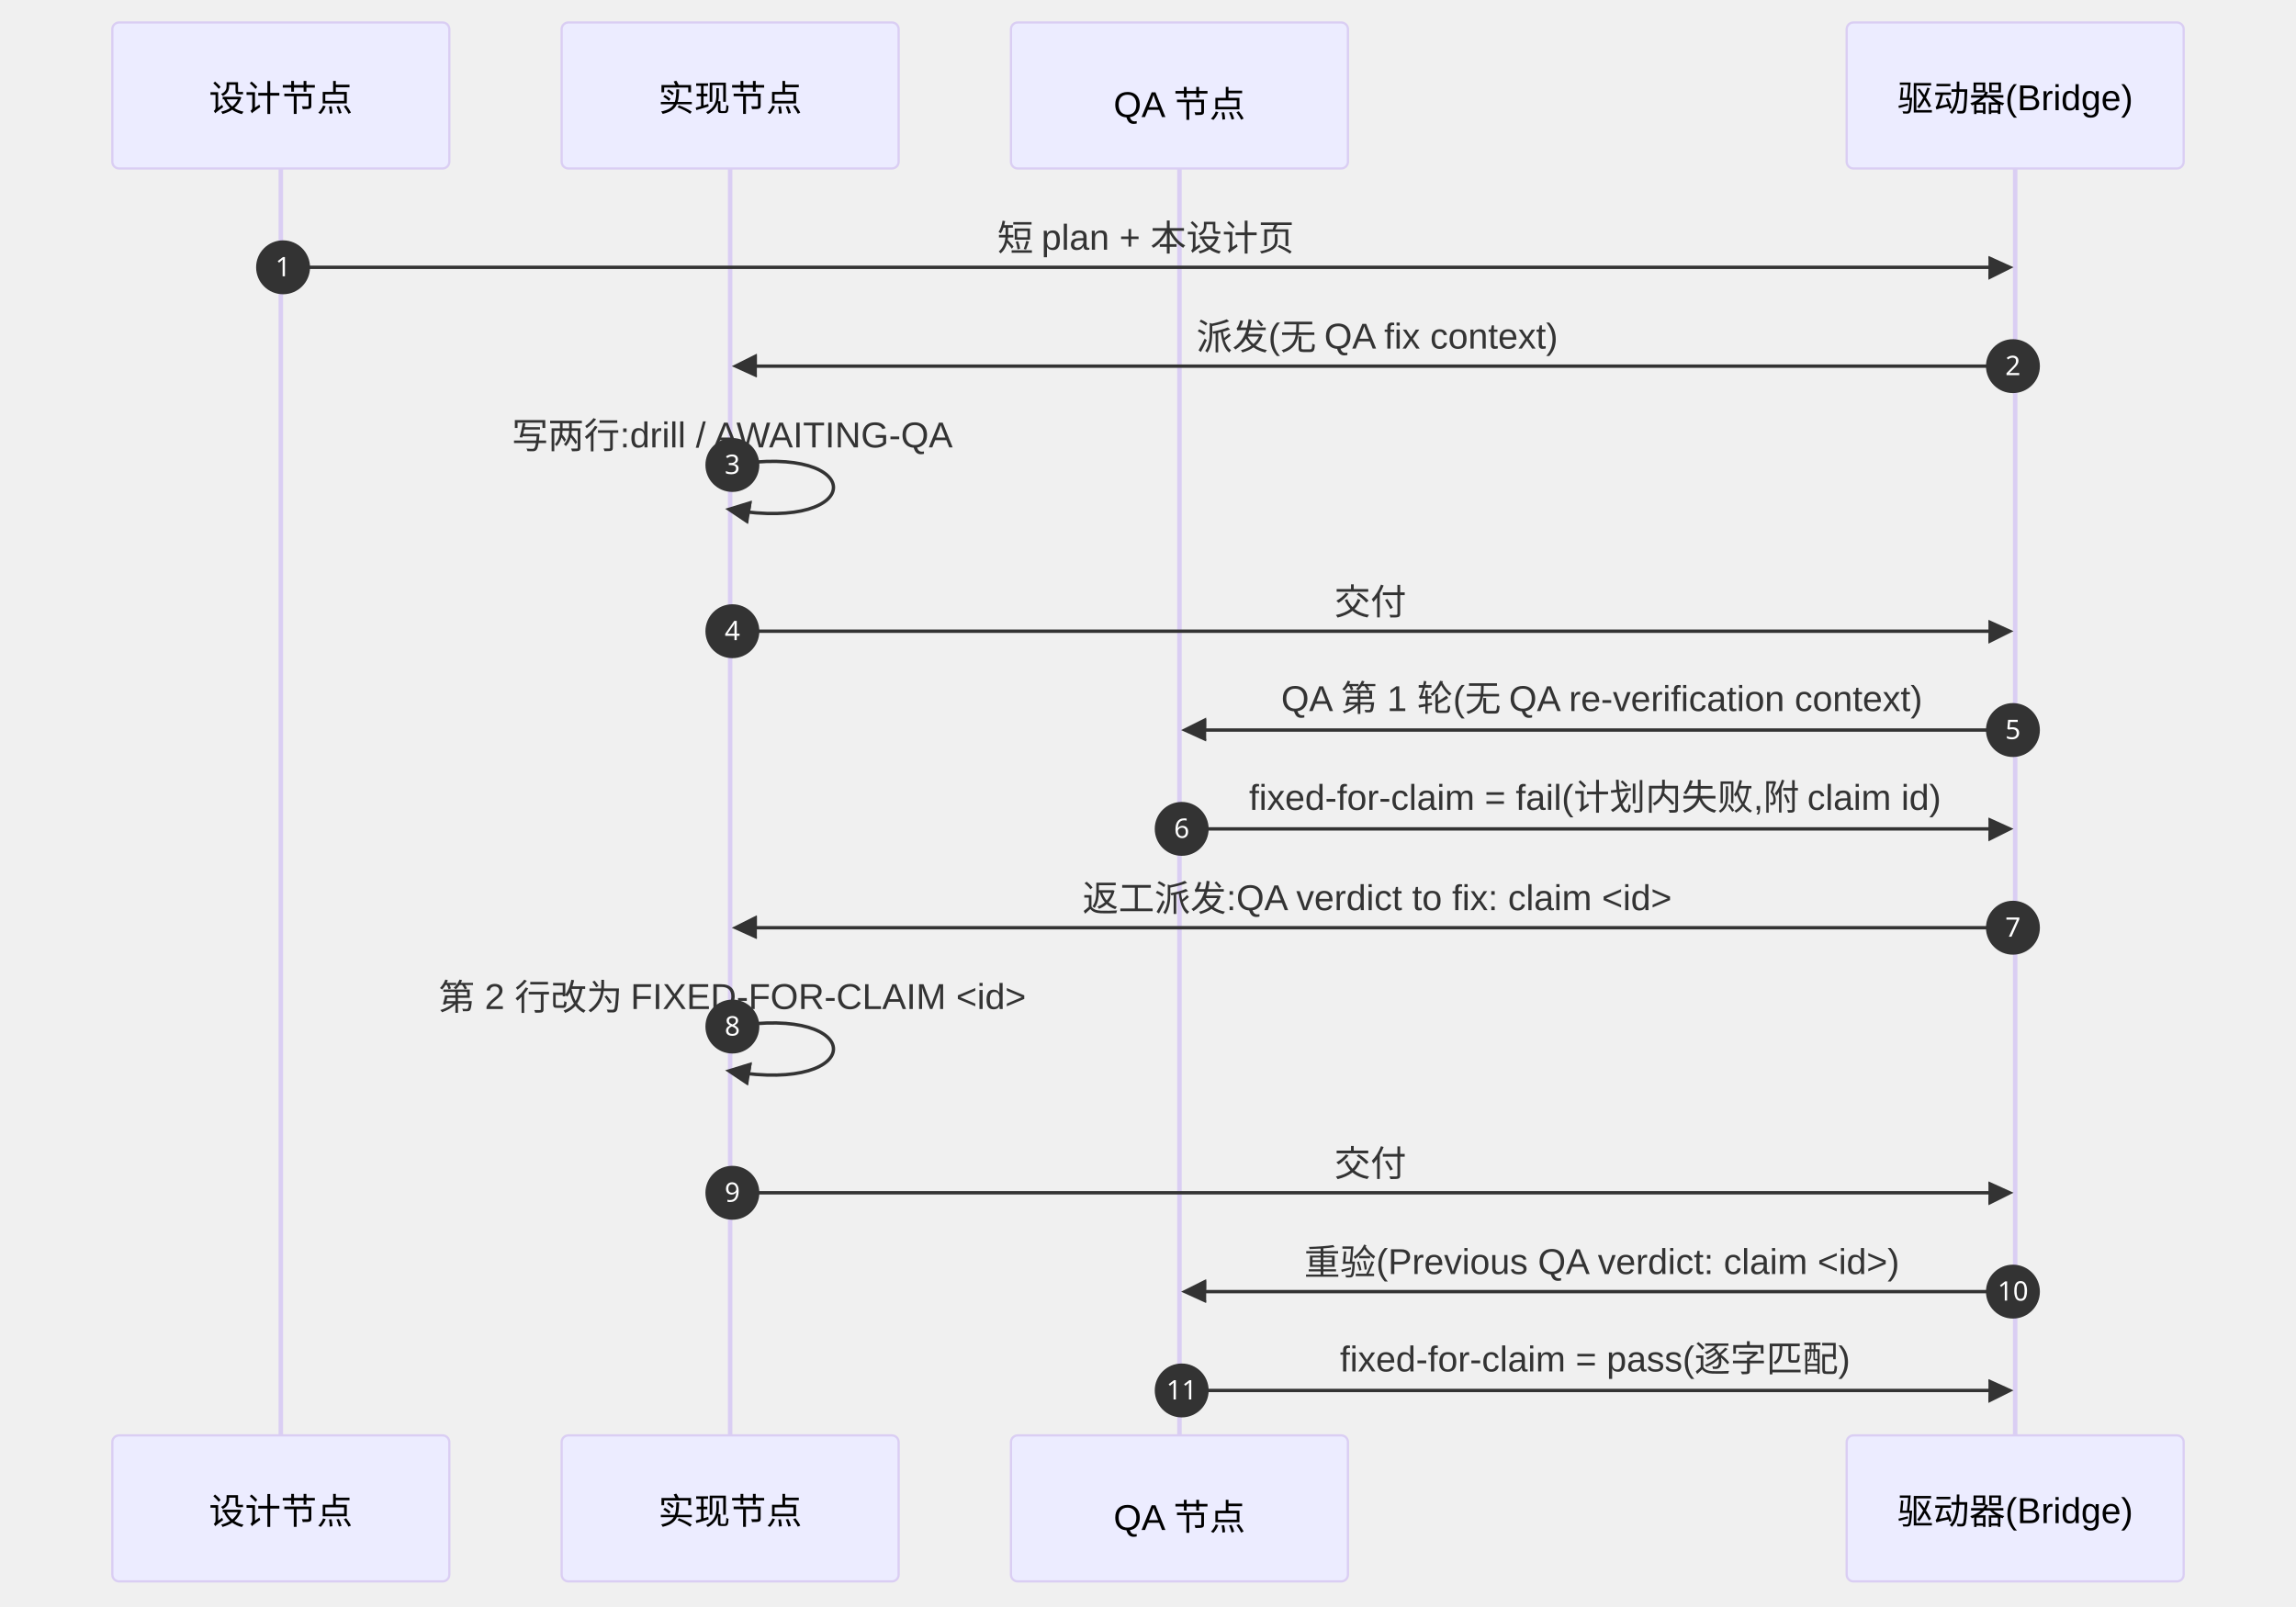
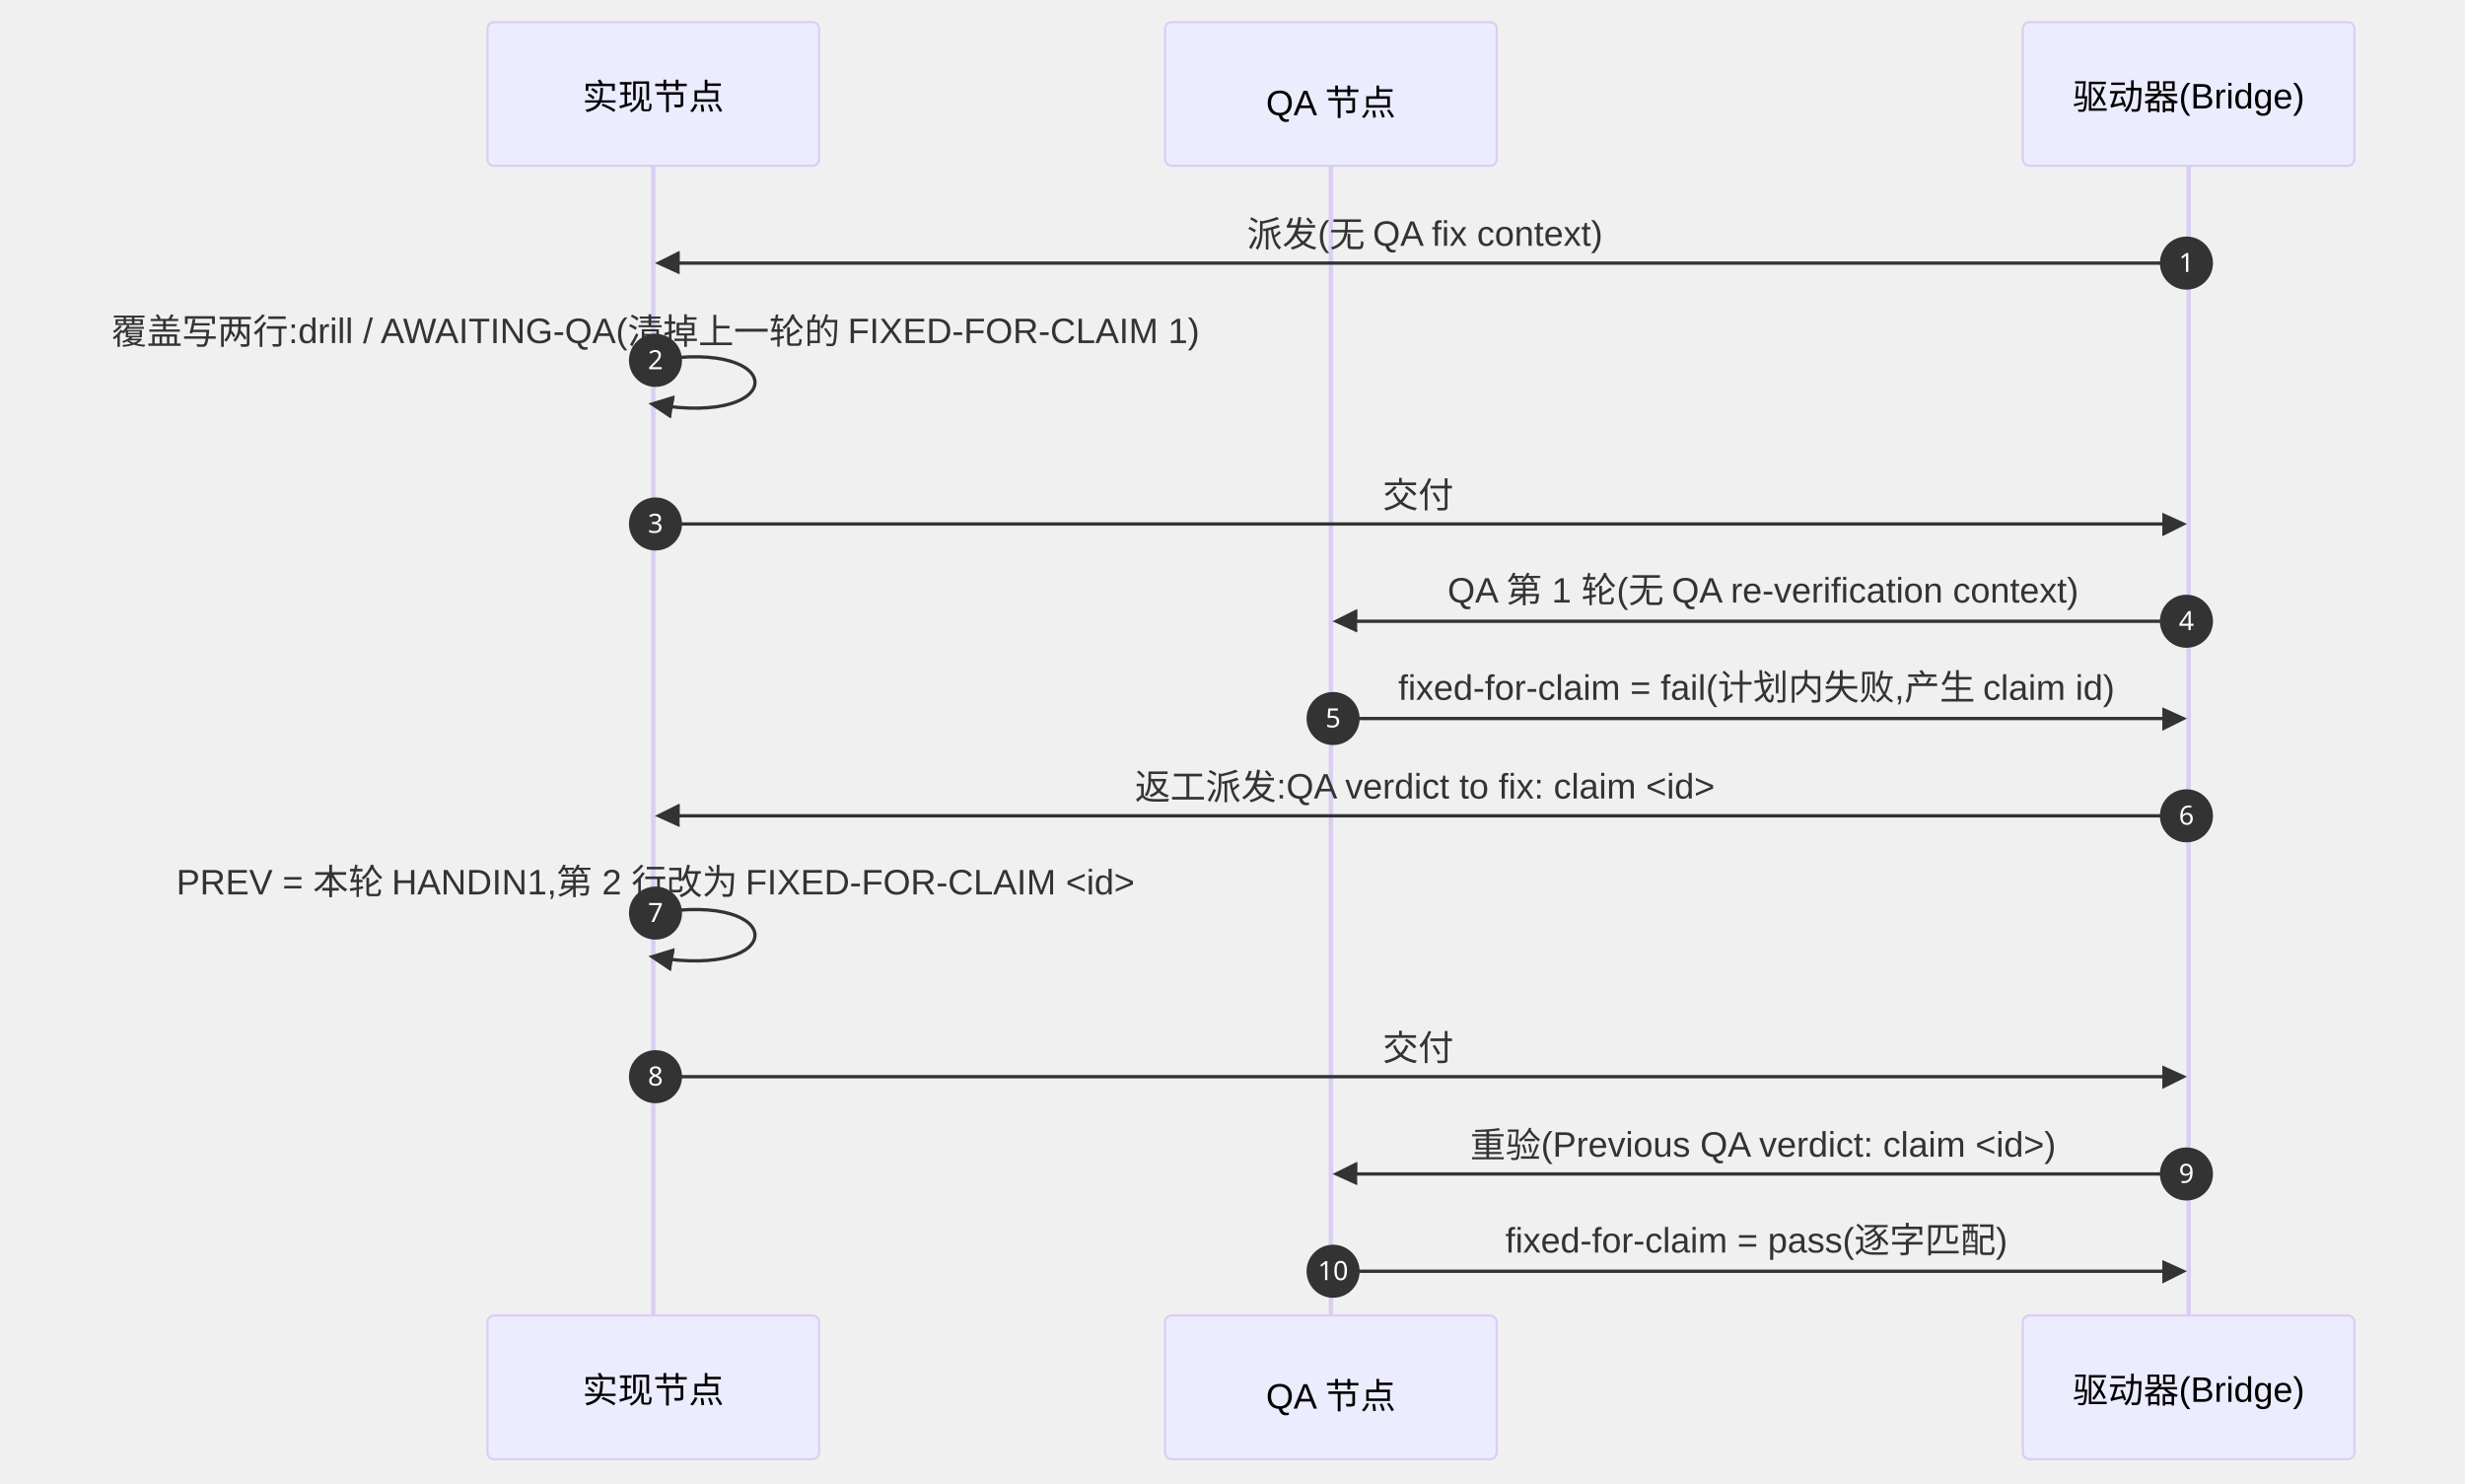
- <svg xmlns="http://www.w3.org/2000/svg" id="FLY-3150-d1" width="100%" style="max-width: 1022px; background-color: white;" viewBox="-50 -10 1022 715" role="graphics-document document" aria-roledescription="sequence">
+ <svg xmlns="http://www.w3.org/2000/svg" id="FLY-3150-d1" width="100%" style="max-width: 1115px; background-color: white;" viewBox="-220.5 -10 1115 671" role="graphics-document document" aria-roledescription="sequence">
  <g>
-     <rect x="772" y="629" fill="#eaeaea" stroke="#666" width="150" height="65" name="B" rx="3" ry="3" class="actor actor-bottom" />
-     <text x="847" y="661.5" dominant-baseline="central" alignment-baseline="central" class="actor actor-box" style="text-anchor: middle; font-size: 16px; font-weight: 400;">
-       <tspan x="847" dy="0">驱动器(Bridge)</tspan>
+     <rect x="694.5" y="585" fill="#eaeaea" stroke="#666" width="150" height="65" name="B" rx="3" ry="3" class="actor actor-bottom" />
+     <text x="769.5" y="617.5" dominant-baseline="central" alignment-baseline="central" class="actor actor-box" style="text-anchor: middle; font-size: 16px; font-weight: 400;">
+       <tspan x="769.5" dy="0">驱动器(Bridge)</tspan>
    </text>
  </g>
  <g>
-     <rect x="400" y="629" fill="#eaeaea" stroke="#666" width="150" height="65" name="Q" rx="3" ry="3" class="actor actor-bottom" />
-     <text x="475" y="661.5" dominant-baseline="central" alignment-baseline="central" class="actor actor-box" style="text-anchor: middle; font-size: 16px; font-weight: 400;">
-       <tspan x="475" dy="0">QA 节点</tspan>
+     <rect x="306.5" y="585" fill="#eaeaea" stroke="#666" width="150" height="65" name="Q" rx="3" ry="3" class="actor actor-bottom" />
+     <text x="381.5" y="617.5" dominant-baseline="central" alignment-baseline="central" class="actor actor-box" style="text-anchor: middle; font-size: 16px; font-weight: 400;">
+       <tspan x="381.5" dy="0">QA 节点</tspan>
    </text>
  </g>
  <g>
-     <rect x="200" y="629" fill="#eaeaea" stroke="#666" width="150" height="65" name="I" rx="3" ry="3" class="actor actor-bottom" />
-     <text x="275" y="661.5" dominant-baseline="central" alignment-baseline="central" class="actor actor-box" style="text-anchor: middle; font-size: 16px; font-weight: 400;">
-       <tspan x="275" dy="0">实现节点</tspan>
+     <rect x="0" y="585" fill="#eaeaea" stroke="#666" width="150" height="65" name="I" rx="3" ry="3" class="actor actor-bottom" />
+     <text x="75" y="617.5" dominant-baseline="central" alignment-baseline="central" class="actor actor-box" style="text-anchor: middle; font-size: 16px; font-weight: 400;">
+       <tspan x="75" dy="0">实现节点</tspan>
    </text>
  </g>
  <g>
-     <rect x="0" y="629" fill="#eaeaea" stroke="#666" width="150" height="65" name="D" rx="3" ry="3" class="actor actor-bottom" />
-     <text x="75" y="661.5" dominant-baseline="central" alignment-baseline="central" class="actor actor-box" style="text-anchor: middle; font-size: 16px; font-weight: 400;">
-       <tspan x="75" dy="0">设计节点</tspan>
-     </text>
-   </g>
-   <g>
-     <line id="actor3" x1="847" y1="65" x2="847" y2="629" class="actor-line 200" stroke-width="0.5px" stroke="#999" name="B" />
-     <g id="root-3">
-       <rect x="772" y="0" fill="#eaeaea" stroke="#666" width="150" height="65" name="B" rx="3" ry="3" class="actor actor-top" />
-       <text x="847" y="32.5" dominant-baseline="central" alignment-baseline="central" class="actor actor-box" style="text-anchor: middle; font-size: 16px; font-weight: 400;">
-         <tspan x="847" dy="0">驱动器(Bridge)</tspan>
+     <line id="actor2" x1="769.5" y1="65" x2="769.5" y2="585" class="actor-line 200" stroke-width="0.5px" stroke="#999" name="B" />
+     <g id="root-2">
+       <rect x="694.5" y="0" fill="#eaeaea" stroke="#666" width="150" height="65" name="B" rx="3" ry="3" class="actor actor-top" />
+       <text x="769.5" y="32.5" dominant-baseline="central" alignment-baseline="central" class="actor actor-box" style="text-anchor: middle; font-size: 16px; font-weight: 400;">
+         <tspan x="769.5" dy="0">驱动器(Bridge)</tspan>
      </text>
    </g>
  </g>
  <g>
-     <line id="actor2" x1="475" y1="65" x2="475" y2="629" class="actor-line 200" stroke-width="0.5px" stroke="#999" name="Q" />
-     <g id="root-2">
-       <rect x="400" y="0" fill="#eaeaea" stroke="#666" width="150" height="65" name="Q" rx="3" ry="3" class="actor actor-top" />
-       <text x="475" y="32.5" dominant-baseline="central" alignment-baseline="central" class="actor actor-box" style="text-anchor: middle; font-size: 16px; font-weight: 400;">
-         <tspan x="475" dy="0">QA 节点</tspan>
+     <line id="actor1" x1="381.5" y1="65" x2="381.5" y2="585" class="actor-line 200" stroke-width="0.5px" stroke="#999" name="Q" />
+     <g id="root-1">
+       <rect x="306.5" y="0" fill="#eaeaea" stroke="#666" width="150" height="65" name="Q" rx="3" ry="3" class="actor actor-top" />
+       <text x="381.5" y="32.5" dominant-baseline="central" alignment-baseline="central" class="actor actor-box" style="text-anchor: middle; font-size: 16px; font-weight: 400;">
+         <tspan x="381.5" dy="0">QA 节点</tspan>
      </text>
    </g>
  </g>
  <g>
-     <line id="actor1" x1="275" y1="65" x2="275" y2="629" class="actor-line 200" stroke-width="0.5px" stroke="#999" name="I" />
-     <g id="root-1">
-       <rect x="200" y="0" fill="#eaeaea" stroke="#666" width="150" height="65" name="I" rx="3" ry="3" class="actor actor-top" />
-       <text x="275" y="32.5" dominant-baseline="central" alignment-baseline="central" class="actor actor-box" style="text-anchor: middle; font-size: 16px; font-weight: 400;">
-         <tspan x="275" dy="0">实现节点</tspan>
-       </text>
-     </g>
-   </g>
-   <g>
-     <line id="actor0" x1="75" y1="65" x2="75" y2="629" class="actor-line 200" stroke-width="0.5px" stroke="#999" name="D" />
+     <line id="actor0" x1="75" y1="65" x2="75" y2="585" class="actor-line 200" stroke-width="0.5px" stroke="#999" name="I" />
    <g id="root-0">
-       <rect x="0" y="0" fill="#eaeaea" stroke="#666" width="150" height="65" name="D" rx="3" ry="3" class="actor actor-top" />
+       <rect x="0" y="0" fill="#eaeaea" stroke="#666" width="150" height="65" name="I" rx="3" ry="3" class="actor actor-top" />
      <text x="75" y="32.5" dominant-baseline="central" alignment-baseline="central" class="actor actor-box" style="text-anchor: middle; font-size: 16px; font-weight: 400;">
-         <tspan x="75" dy="0">设计节点</tspan>
+         <tspan x="75" dy="0">实现节点</tspan>
      </text>
    </g>
  </g>
  <style>#FLY-3150-d1{font-family:"trebuchet ms",verdana,arial,sans-serif;font-size:16px;fill:#333;}@keyframes edge-animation-frame{from{stroke-dashoffset:0;}}@keyframes dash{to{stroke-dashoffset:0;}}#FLY-3150-d1 .edge-animation-slow{stroke-dasharray:9,5!important;stroke-dashoffset:900;animation:dash 50s linear infinite;stroke-linecap:round;}#FLY-3150-d1 .edge-animation-fast{stroke-dasharray:9,5!important;stroke-dashoffset:900;animation:dash 20s linear infinite;stroke-linecap:round;}#FLY-3150-d1 .error-icon{fill:#552222;}#FLY-3150-d1 .error-text{fill:#552222;stroke:#552222;}#FLY-3150-d1 .edge-thickness-normal{stroke-width:1px;}#FLY-3150-d1 .edge-thickness-thick{stroke-width:3.5px;}#FLY-3150-d1 .edge-pattern-solid{stroke-dasharray:0;}#FLY-3150-d1 .edge-thickness-invisible{stroke-width:0;fill:none;}#FLY-3150-d1 .edge-pattern-dashed{stroke-dasharray:3;}#FLY-3150-d1 .edge-pattern-dotted{stroke-dasharray:2;}#FLY-3150-d1 .marker{fill:#333333;stroke:#333333;}#FLY-3150-d1 .marker.cross{stroke:#333333;}#FLY-3150-d1 svg{font-family:"trebuchet ms",verdana,arial,sans-serif;font-size:16px;}#FLY-3150-d1 p{margin:0;}#FLY-3150-d1 .actor{stroke:hsl(259.626, 59.777%, 87.902%);fill:#ECECFF;}#FLY-3150-d1 text.actor&gt;tspan{fill:black;stroke:none;}#FLY-3150-d1 .actor-line{stroke:hsl(259.626, 59.777%, 87.902%);}#FLY-3150-d1 .innerArc{stroke-width:1.5;stroke-dasharray:none;}#FLY-3150-d1 .messageLine0{stroke-width:1.5;stroke-dasharray:none;stroke:#333;}#FLY-3150-d1 .messageLine1{stroke-width:1.5;stroke-dasharray:2,2;stroke:#333;}#FLY-3150-d1 #arrowhead path{fill:#333;stroke:#333;}#FLY-3150-d1 .sequenceNumber{fill:white;}#FLY-3150-d1 #sequencenumber{fill:#333;}#FLY-3150-d1 #crosshead path{fill:#333;stroke:#333;}#FLY-3150-d1 .messageText{fill:#333;stroke:none;}#FLY-3150-d1 .labelBox{stroke:hsl(259.626, 59.777%, 87.902%);fill:#ECECFF;}#FLY-3150-d1 .labelText,#FLY-3150-d1 .labelText&gt;tspan{fill:black;stroke:none;}#FLY-3150-d1 .loopText,#FLY-3150-d1 .loopText&gt;tspan{fill:black;stroke:none;}#FLY-3150-d1 .loopLine{stroke-width:2px;stroke-dasharray:2,2;stroke:hsl(259.626, 59.777%, 87.902%);fill:hsl(259.626, 59.777%, 87.902%);}#FLY-3150-d1 .note{stroke:#aaaa33;fill:#fff5ad;}#FLY-3150-d1 .noteText,#FLY-3150-d1 .noteText&gt;tspan{fill:black;stroke:none;}#FLY-3150-d1 .activation0{fill:#f4f4f4;stroke:#666;}#FLY-3150-d1 .activation1{fill:#f4f4f4;stroke:#666;}#FLY-3150-d1 .activation2{fill:#f4f4f4;stroke:#666;}#FLY-3150-d1 .actorPopupMenu{position:absolute;}#FLY-3150-d1 .actorPopupMenuPanel{position:absolute;fill:#ECECFF;box-shadow:0px 8px 16px 0px rgba(0,0,0,0.2);filter:drop-shadow(3px 5px 2px rgb(0 0 0 / 0.4));}#FLY-3150-d1 .actor-man line{stroke:hsl(259.626, 59.777%, 87.902%);fill:#ECECFF;}#FLY-3150-d1 .actor-man circle,#FLY-3150-d1 line{stroke:hsl(259.626, 59.777%, 87.902%);fill:#ECECFF;stroke-width:2px;}#FLY-3150-d1 :root{--mermaid-font-family:"trebuchet ms",verdana,arial,sans-serif;}</style>
  <g />
  <defs>
    <symbol id="computer" width="24" height="24">
      <path transform="scale(.5)" d="M2 2v13h20v-13h-20zm18 11h-16v-9h16v9zm-10.228 6l.466-1h3.524l.467 1h-4.457zm14.228 3h-24l2-6h2.104l-1.33 4h18.45l-1.297-4h2.073l2 6zm-5-10h-14v-7h14v7z" />
    </symbol>
  </defs>
  <defs>
    <symbol id="database" fill-rule="evenodd" clip-rule="evenodd">
      <path transform="scale(.5)" d="M12.258.001l.256.004.255.005.253.008.251.01.249.012.247.015.246.016.242.019.241.02.239.023.236.024.233.027.231.028.229.031.225.032.223.034.22.036.217.038.214.04.211.041.208.043.205.045.201.046.198.048.194.05.191.051.187.053.183.054.18.056.175.057.172.059.168.06.163.061.16.063.155.064.15.066.074.033.073.033.071.034.07.034.069.035.068.035.067.035.066.035.064.036.064.036.062.036.06.036.06.037.058.037.058.037.055.038.055.038.053.038.052.038.051.039.05.039.048.039.047.039.045.04.044.04.043.04.041.04.04.041.039.041.037.041.036.041.034.041.033.042.032.042.03.042.029.042.027.042.026.043.024.043.023.043.021.043.02.043.018.044.017.043.015.044.013.044.012.044.011.045.009.044.007.045.006.045.004.045.002.045.001.045v17l-.001.045-.002.045-.004.045-.006.045-.007.045-.009.044-.011.045-.012.044-.013.044-.015.044-.017.043-.018.044-.02.043-.021.043-.023.043-.024.043-.026.043-.027.042-.029.042-.03.042-.032.042-.033.042-.034.041-.036.041-.037.041-.039.041-.04.041-.041.04-.043.04-.044.04-.045.04-.047.039-.048.039-.05.039-.051.039-.052.038-.053.038-.055.038-.055.038-.058.037-.058.037-.06.037-.06.036-.062.036-.064.036-.064.036-.066.035-.067.035-.068.035-.069.035-.07.034-.071.034-.073.033-.074.033-.15.066-.155.064-.16.063-.163.061-.168.06-.172.059-.175.057-.18.056-.183.054-.187.053-.191.051-.194.05-.198.048-.201.046-.205.045-.208.043-.211.041-.214.04-.217.038-.22.036-.223.034-.225.032-.229.031-.231.028-.233.027-.236.024-.239.023-.241.02-.242.019-.246.016-.247.015-.249.012-.251.01-.253.008-.255.005-.256.004-.258.001-.258-.001-.256-.004-.255-.005-.253-.008-.251-.01-.249-.012-.247-.015-.245-.016-.243-.019-.241-.02-.238-.023-.236-.024-.234-.027-.231-.028-.228-.031-.226-.032-.223-.034-.22-.036-.217-.038-.214-.04-.211-.041-.208-.043-.204-.045-.201-.046-.198-.048-.195-.05-.19-.051-.187-.053-.184-.054-.179-.056-.176-.057-.172-.059-.167-.06-.164-.061-.159-.063-.155-.064-.151-.066-.074-.033-.072-.033-.072-.034-.07-.034-.069-.035-.068-.035-.067-.035-.066-.035-.064-.036-.063-.036-.062-.036-.061-.036-.06-.037-.058-.037-.057-.037-.056-.038-.055-.038-.053-.038-.052-.038-.051-.039-.049-.039-.049-.039-.046-.039-.046-.04-.044-.04-.043-.04-.041-.04-.04-.041-.039-.041-.037-.041-.036-.041-.034-.041-.033-.042-.032-.042-.03-.042-.029-.042-.027-.042-.026-.043-.024-.043-.023-.043-.021-.043-.02-.043-.018-.044-.017-.043-.015-.044-.013-.044-.012-.044-.011-.045-.009-.044-.007-.045-.006-.045-.004-.045-.002-.045-.001-.045v-17l.001-.045.002-.045.004-.045.006-.045.007-.045.009-.044.011-.045.012-.044.013-.044.015-.044.017-.043.018-.044.02-.043.021-.043.023-.043.024-.043.026-.043.027-.042.029-.042.03-.042.032-.042.033-.042.034-.041.036-.041.037-.041.039-.041.04-.041.041-.04.043-.04.044-.04.046-.04.046-.039.049-.039.049-.039.051-.039.052-.038.053-.038.055-.038.056-.038.057-.037.058-.037.06-.037.061-.036.062-.036.063-.036.064-.036.066-.035.067-.035.068-.035.069-.035.07-.034.072-.034.072-.033.074-.033.151-.066.155-.064.159-.063.164-.061.167-.06.172-.059.176-.057.179-.056.184-.054.187-.053.19-.051.195-.05.198-.048.201-.046.204-.045.208-.043.211-.041.214-.04.217-.038.22-.036.223-.034.226-.032.228-.031.231-.028.234-.027.236-.024.238-.023.241-.02.243-.019.245-.016.247-.015.249-.012.251-.01.253-.008.255-.005.256-.004.258-.001.258.001zm-9.258 20.499v.01l.001.021.003.021.004.022.005.021.006.022.007.022.009.023.01.022.011.023.012.023.013.023.015.023.016.024.017.023.018.024.019.024.021.024.022.025.023.024.024.025.052.049.056.05.061.051.066.051.07.051.075.051.079.052.084.052.088.052.092.052.097.052.102.051.105.052.11.052.114.051.119.051.123.051.127.05.131.05.135.05.139.048.144.049.147.047.152.047.155.047.16.045.163.045.167.043.171.043.176.041.178.041.183.039.187.039.19.037.194.035.197.035.202.033.204.031.209.03.212.029.216.027.219.025.222.024.226.021.23.02.233.018.236.016.24.015.243.012.246.01.249.008.253.005.256.004.259.001.26-.001.257-.004.254-.005.25-.008.247-.011.244-.012.241-.014.237-.016.233-.018.231-.021.226-.021.224-.024.22-.026.216-.027.212-.028.21-.031.205-.031.202-.034.198-.034.194-.036.191-.037.187-.039.183-.04.179-.04.175-.042.172-.043.168-.044.163-.045.16-.046.155-.046.152-.047.148-.048.143-.049.139-.049.136-.05.131-.05.126-.05.123-.051.118-.052.114-.051.11-.052.106-.052.101-.052.096-.052.092-.052.088-.053.083-.051.079-.052.074-.052.07-.051.065-.051.06-.051.056-.05.051-.05.023-.024.023-.025.021-.024.02-.024.019-.024.018-.024.017-.024.015-.023.014-.024.013-.023.012-.023.01-.023.01-.022.008-.022.006-.022.006-.022.004-.022.004-.021.001-.021.001-.021v-4.127l-.077.055-.08.053-.083.054-.085.053-.087.052-.09.052-.093.051-.095.05-.097.05-.1.049-.102.049-.105.048-.106.047-.109.047-.111.046-.114.045-.115.045-.118.044-.12.043-.122.042-.124.042-.126.041-.128.04-.13.04-.132.038-.134.038-.135.037-.138.037-.139.035-.142.035-.143.034-.144.033-.147.032-.148.031-.15.03-.151.03-.153.029-.154.027-.156.027-.158.026-.159.025-.161.024-.162.023-.163.022-.165.021-.166.02-.167.019-.169.018-.169.017-.171.016-.173.015-.173.014-.175.013-.175.012-.177.011-.178.01-.179.008-.179.008-.181.006-.182.005-.182.004-.184.003-.184.002h-.37l-.184-.002-.184-.003-.182-.004-.182-.005-.181-.006-.179-.008-.179-.008-.178-.01-.176-.011-.176-.012-.175-.013-.173-.014-.172-.015-.171-.016-.17-.017-.169-.018-.167-.019-.166-.02-.165-.021-.163-.022-.162-.023-.161-.024-.159-.025-.157-.026-.156-.027-.155-.027-.153-.029-.151-.03-.15-.03-.148-.031-.146-.032-.145-.033-.143-.034-.141-.035-.14-.035-.137-.037-.136-.037-.134-.038-.132-.038-.13-.04-.128-.04-.126-.041-.124-.042-.122-.042-.12-.044-.117-.043-.116-.045-.113-.045-.112-.046-.109-.047-.106-.047-.105-.048-.102-.049-.1-.049-.097-.05-.095-.05-.093-.052-.09-.051-.087-.052-.085-.053-.083-.054-.08-.054-.077-.054v4.127zm0-5.654v.011l.001.021.003.021.004.021.005.022.006.022.007.022.009.022.01.022.011.023.012.023.013.023.015.024.016.023.017.024.018.024.019.024.021.024.022.024.023.025.024.024.052.05.056.05.061.05.066.051.07.051.075.052.079.051.084.052.088.052.092.052.097.052.102.052.105.052.11.051.114.051.119.052.123.05.127.051.131.05.135.049.139.049.144.048.147.048.152.047.155.046.16.045.163.045.167.044.171.042.176.042.178.04.183.04.187.038.19.037.194.036.197.034.202.033.204.032.209.03.212.028.216.027.219.025.222.024.226.022.23.02.233.018.236.016.24.014.243.012.246.01.249.008.253.006.256.003.259.001.26-.001.257-.003.254-.006.25-.008.247-.01.244-.012.241-.015.237-.016.233-.018.231-.02.226-.022.224-.024.22-.025.216-.027.212-.029.21-.03.205-.032.202-.033.198-.035.194-.036.191-.037.187-.039.183-.039.179-.041.175-.042.172-.043.168-.044.163-.045.16-.045.155-.047.152-.047.148-.048.143-.048.139-.05.136-.049.131-.05.126-.051.123-.051.118-.051.114-.052.11-.052.106-.052.101-.052.096-.052.092-.052.088-.052.083-.052.079-.052.074-.051.07-.052.065-.051.06-.05.056-.051.051-.049.023-.025.023-.024.021-.025.02-.024.019-.024.018-.024.017-.024.015-.023.014-.023.013-.024.012-.022.01-.023.01-.023.008-.022.006-.022.006-.022.004-.021.004-.022.001-.021.001-.021v-4.139l-.077.054-.08.054-.083.054-.085.052-.087.053-.09.051-.093.051-.095.051-.097.05-.1.049-.102.049-.105.048-.106.047-.109.047-.111.046-.114.045-.115.044-.118.044-.12.044-.122.042-.124.042-.126.041-.128.04-.13.039-.132.039-.134.038-.135.037-.138.036-.139.036-.142.035-.143.033-.144.033-.147.033-.148.031-.15.03-.151.03-.153.028-.154.028-.156.027-.158.026-.159.025-.161.024-.162.023-.163.022-.165.021-.166.02-.167.019-.169.018-.169.017-.171.016-.173.015-.173.014-.175.013-.175.012-.177.011-.178.009-.179.009-.179.007-.181.007-.182.005-.182.004-.184.003-.184.002h-.37l-.184-.002-.184-.003-.182-.004-.182-.005-.181-.007-.179-.007-.179-.009-.178-.009-.176-.011-.176-.012-.175-.013-.173-.014-.172-.015-.171-.016-.17-.017-.169-.018-.167-.019-.166-.02-.165-.021-.163-.022-.162-.023-.161-.024-.159-.025-.157-.026-.156-.027-.155-.028-.153-.028-.151-.03-.15-.03-.148-.031-.146-.033-.145-.033-.143-.033-.141-.035-.14-.036-.137-.036-.136-.037-.134-.038-.132-.039-.13-.039-.128-.04-.126-.041-.124-.042-.122-.043-.12-.043-.117-.044-.116-.044-.113-.046-.112-.046-.109-.046-.106-.047-.105-.048-.102-.049-.1-.049-.097-.05-.095-.051-.093-.051-.09-.051-.087-.053-.085-.052-.083-.054-.08-.054-.077-.054v4.139zm0-5.666v.011l.001.02.003.022.004.021.005.022.006.021.007.022.009.023.01.022.011.023.012.023.013.023.015.023.016.024.017.024.018.023.019.024.021.025.022.024.023.024.024.025.052.05.056.05.061.05.066.051.07.051.075.052.079.051.084.052.088.052.092.052.097.052.102.052.105.051.11.052.114.051.119.051.123.051.127.05.131.05.135.05.139.049.144.048.147.048.152.047.155.046.16.045.163.045.167.043.171.043.176.042.178.04.183.04.187.038.19.037.194.036.197.034.202.033.204.032.209.03.212.028.216.027.219.025.222.024.226.021.23.02.233.018.236.017.24.014.243.012.246.01.249.008.253.006.256.003.259.001.26-.001.257-.003.254-.006.25-.008.247-.01.244-.013.241-.014.237-.016.233-.018.231-.02.226-.022.224-.024.22-.025.216-.027.212-.029.21-.03.205-.032.202-.033.198-.035.194-.036.191-.037.187-.039.183-.039.179-.041.175-.042.172-.043.168-.044.163-.045.16-.045.155-.047.152-.047.148-.048.143-.049.139-.049.136-.049.131-.051.126-.05.123-.051.118-.052.114-.051.11-.052.106-.052.101-.052.096-.052.092-.052.088-.052.083-.052.079-.052.074-.052.07-.051.065-.051.06-.051.056-.05.051-.049.023-.025.023-.025.021-.024.02-.024.019-.024.018-.024.017-.024.015-.023.014-.024.013-.023.012-.023.01-.022.01-.023.008-.022.006-.022.006-.022.004-.022.004-.021.001-.021.001-.021v-4.153l-.077.054-.08.054-.083.053-.085.053-.087.053-.09.051-.093.051-.095.051-.097.05-.1.049-.102.048-.105.048-.106.048-.109.046-.111.046-.114.046-.115.044-.118.044-.12.043-.122.043-.124.042-.126.041-.128.04-.13.039-.132.039-.134.038-.135.037-.138.036-.139.036-.142.034-.143.034-.144.033-.147.032-.148.032-.15.03-.151.03-.153.028-.154.028-.156.027-.158.026-.159.024-.161.024-.162.023-.163.023-.165.021-.166.02-.167.019-.169.018-.169.017-.171.016-.173.015-.173.014-.175.013-.175.012-.177.01-.178.01-.179.009-.179.007-.181.006-.182.006-.182.004-.184.003-.184.001-.185.001-.185-.001-.184-.001-.184-.003-.182-.004-.182-.006-.181-.006-.179-.007-.179-.009-.178-.01-.176-.01-.176-.012-.175-.013-.173-.014-.172-.015-.171-.016-.17-.017-.169-.018-.167-.019-.166-.02-.165-.021-.163-.023-.162-.023-.161-.024-.159-.024-.157-.026-.156-.027-.155-.028-.153-.028-.151-.03-.15-.03-.148-.032-.146-.032-.145-.033-.143-.034-.141-.034-.14-.036-.137-.036-.136-.037-.134-.038-.132-.039-.13-.039-.128-.041-.126-.041-.124-.041-.122-.043-.12-.043-.117-.044-.116-.044-.113-.046-.112-.046-.109-.046-.106-.048-.105-.048-.102-.048-.1-.05-.097-.049-.095-.051-.093-.051-.09-.052-.087-.052-.085-.053-.083-.053-.08-.054-.077-.054v4.153zm8.74-8.179l-.257.004-.254.005-.25.008-.247.011-.244.012-.241.014-.237.016-.233.018-.231.021-.226.022-.224.023-.22.026-.216.027-.212.028-.21.031-.205.032-.202.033-.198.034-.194.036-.191.038-.187.038-.183.04-.179.041-.175.042-.172.043-.168.043-.163.045-.16.046-.155.046-.152.048-.148.048-.143.048-.139.049-.136.05-.131.05-.126.051-.123.051-.118.051-.114.052-.11.052-.106.052-.101.052-.096.052-.092.052-.088.052-.083.052-.079.052-.074.051-.07.052-.065.051-.06.05-.056.05-.051.05-.023.025-.023.024-.021.024-.02.025-.019.024-.018.024-.017.023-.015.024-.014.023-.013.023-.012.023-.01.023-.01.022-.008.022-.006.023-.006.021-.004.022-.004.021-.001.021-.001.021.001.021.001.021.004.021.004.022.006.021.006.023.008.022.01.022.01.023.012.023.013.023.014.023.015.024.017.023.018.024.019.024.02.025.021.024.023.024.023.025.051.05.056.05.06.05.065.051.07.052.074.051.079.052.083.052.088.052.092.052.096.052.101.052.106.052.11.052.114.052.118.051.123.051.126.051.131.05.136.05.139.049.143.048.148.048.152.048.155.046.16.046.163.045.168.043.172.043.175.042.179.041.183.04.187.038.191.038.194.036.198.034.202.033.205.032.21.031.212.028.216.027.22.026.224.023.226.022.231.021.233.018.237.016.241.014.244.012.247.011.25.008.254.005.257.004.26.001.26-.001.257-.004.254-.005.25-.008.247-.011.244-.012.241-.014.237-.016.233-.018.231-.021.226-.022.224-.023.22-.026.216-.027.212-.028.21-.031.205-.032.202-.033.198-.034.194-.036.191-.038.187-.038.183-.04.179-.041.175-.042.172-.043.168-.043.163-.045.16-.046.155-.046.152-.048.148-.048.143-.048.139-.049.136-.05.131-.05.126-.051.123-.051.118-.051.114-.052.11-.052.106-.052.101-.052.096-.052.092-.052.088-.052.083-.052.079-.052.074-.051.07-.052.065-.051.06-.05.056-.05.051-.05.023-.025.023-.024.021-.024.02-.025.019-.024.018-.024.017-.023.015-.024.014-.023.013-.023.012-.023.01-.023.01-.022.008-.022.006-.023.006-.021.004-.022.004-.021.001-.021.001-.021-.001-.021-.001-.021-.004-.021-.004-.022-.006-.021-.006-.023-.008-.022-.01-.022-.01-.023-.012-.023-.013-.023-.014-.023-.015-.024-.017-.023-.018-.024-.019-.024-.02-.025-.021-.024-.023-.024-.023-.025-.051-.05-.056-.05-.06-.05-.065-.051-.07-.052-.074-.051-.079-.052-.083-.052-.088-.052-.092-.052-.096-.052-.101-.052-.106-.052-.11-.052-.114-.052-.118-.051-.123-.051-.126-.051-.131-.05-.136-.05-.139-.049-.143-.048-.148-.048-.152-.048-.155-.046-.16-.046-.163-.045-.168-.043-.172-.043-.175-.042-.179-.041-.183-.04-.187-.038-.191-.038-.194-.036-.198-.034-.202-.033-.205-.032-.21-.031-.212-.028-.216-.027-.22-.026-.224-.023-.226-.022-.231-.021-.233-.018-.237-.016-.241-.014-.244-.012-.247-.011-.25-.008-.254-.005-.257-.004-.26-.001-.26.001z" />
    </symbol>
  </defs>
  <defs>
    <symbol id="clock" width="24" height="24">
      <path transform="scale(.5)" d="M12 2c5.514 0 10 4.486 10 10s-4.486 10-10 10-10-4.486-10-10 4.486-10 10-10zm0-2c-6.627 0-12 5.373-12 12s5.373 12 12 12 12-5.373 12-12-5.373-12-12-12zm5.848 12.459c.202.038.202.333.001.372-1.907.361-6.045 1.111-6.547 1.111-.719 0-1.301-.582-1.301-1.301 0-.512.77-5.447 1.125-7.445.034-.192.312-.181.343.014l.985 6.238 5.394 1.011z" />
    </symbol>
  </defs>
  <defs>
    <marker id="arrowhead" refX="7.9" refY="5" markerUnits="userSpaceOnUse" markerWidth="12" markerHeight="12" orient="auto-start-reverse">
      <path d="M -1 0 L 10 5 L 0 10 z" />
    </marker>
  </defs>
  <defs>
    <marker id="crosshead" markerWidth="15" markerHeight="8" orient="auto" refX="4" refY="4.5">
      <path fill="none" stroke="#000000" stroke-width="1pt" d="M 1,2 L 6,7 M 6,2 L 1,7" style="stroke-dasharray: 0, 0;" />
    </marker>
  </defs>
  <defs>
    <marker id="filled-head" refX="15.5" refY="7" markerWidth="20" markerHeight="28" orient="auto">
      <path d="M 18,7 L9,13 L14,7 L9,1 Z" />
    </marker>
  </defs>
  <defs>
    <marker id="sequencenumber" refX="15" refY="15" markerWidth="60" markerHeight="40" orient="auto">
      <circle cx="15" cy="15" r="6" />
    </marker>
  </defs>
-   <text x="460" y="80" text-anchor="middle" dominant-baseline="middle" alignment-baseline="middle" class="messageText" dy="1em" style="font-size: 16px; font-weight: 400;">短 plan + 本设计页</text>
-   <line x1="76" y1="109" x2="843" y2="109" class="messageLine0" stroke-width="2" stroke="none" marker-end="url(#arrowhead)" style="fill: none;" />
-   <line x1="76" y1="109" x2="76" y2="109" stroke-width="0" marker-start="url(#sequencenumber)" />
-   <text x="76" y="113" font-family="sans-serif" font-size="12px" text-anchor="middle" class="sequenceNumber">1</text>
-   <text x="563" y="124" text-anchor="middle" dominant-baseline="middle" alignment-baseline="middle" class="messageText" dy="1em" style="font-size: 16px; font-weight: 400;">派发(无 QA fix context)</text>
-   <line x1="846" y1="153" x2="279" y2="153" class="messageLine0" stroke-width="2" stroke="none" marker-end="url(#arrowhead)" style="fill: none;" />
-   <line x1="846" y1="153" x2="846" y2="153" stroke-width="0" marker-start="url(#sequencenumber)" />
-   <text x="846" y="157" font-family="sans-serif" font-size="12px" text-anchor="middle" class="sequenceNumber">2</text>
-   <text x="276" y="168" text-anchor="middle" dominant-baseline="middle" alignment-baseline="middle" class="messageText" dy="1em" style="font-size: 16px; font-weight: 400;">写两行:drill / AWAITING-QA</text>
-   <path d="M 276,197 C 336,187 336,227 276,217" class="messageLine0" stroke-width="2" stroke="none" marker-end="url(#arrowhead)" style="fill: none;" />
-   <line x1="276" y1="197" x2="276" y2="197" stroke-width="0" marker-start="url(#sequencenumber)" />
-   <text x="276" y="201" font-family="sans-serif" font-size="12px" text-anchor="middle" class="sequenceNumber">3</text>
-   <text x="560" y="242" text-anchor="middle" dominant-baseline="middle" alignment-baseline="middle" class="messageText" dy="1em" style="font-size: 16px; font-weight: 400;">交付</text>
-   <line x1="276" y1="271" x2="843" y2="271" class="messageLine0" stroke-width="2" stroke="none" marker-end="url(#arrowhead)" style="fill: none;" />
-   <line x1="276" y1="271" x2="276" y2="271" stroke-width="0" marker-start="url(#sequencenumber)" />
-   <text x="276" y="275" font-family="sans-serif" font-size="12px" text-anchor="middle" class="sequenceNumber">4</text>
-   <text x="663" y="286" text-anchor="middle" dominant-baseline="middle" alignment-baseline="middle" class="messageText" dy="1em" style="font-size: 16px; font-weight: 400;">QA 第 1 轮(无 QA re-verification context)</text>
-   <line x1="846" y1="315" x2="479" y2="315" class="messageLine0" stroke-width="2" stroke="none" marker-end="url(#arrowhead)" style="fill: none;" />
-   <line x1="846" y1="315" x2="846" y2="315" stroke-width="0" marker-start="url(#sequencenumber)" />
-   <text x="846" y="319" font-family="sans-serif" font-size="12px" text-anchor="middle" class="sequenceNumber">5</text>
-   <text x="660" y="330" text-anchor="middle" dominant-baseline="middle" alignment-baseline="middle" class="messageText" dy="1em" style="font-size: 16px; font-weight: 400;">fixed-for-claim = fail(计划内失败,附 claim id)</text>
-   <line x1="476" y1="359" x2="843" y2="359" class="messageLine0" stroke-width="2" stroke="none" marker-end="url(#arrowhead)" style="fill: none;" />
-   <line x1="476" y1="359" x2="476" y2="359" stroke-width="0" marker-start="url(#sequencenumber)" />
-   <text x="476" y="363" font-family="sans-serif" font-size="12px" text-anchor="middle" class="sequenceNumber">6</text>
-   <text x="563" y="374" text-anchor="middle" dominant-baseline="middle" alignment-baseline="middle" class="messageText" dy="1em" style="font-size: 16px; font-weight: 400;">返工派发:QA verdict to fix: claim &lt;id&gt;</text>
-   <line x1="846" y1="403" x2="279" y2="403" class="messageLine0" stroke-width="2" stroke="none" marker-end="url(#arrowhead)" style="fill: none;" />
-   <line x1="846" y1="403" x2="846" y2="403" stroke-width="0" marker-start="url(#sequencenumber)" />
-   <text x="846" y="407" font-family="sans-serif" font-size="12px" text-anchor="middle" class="sequenceNumber">7</text>
-   <text x="276" y="418" text-anchor="middle" dominant-baseline="middle" alignment-baseline="middle" class="messageText" dy="1em" style="font-size: 16px; font-weight: 400;">第 2 行改为 FIXED-FOR-CLAIM &lt;id&gt;</text>
-   <path d="M 276,447 C 336,437 336,477 276,467" class="messageLine0" stroke-width="2" stroke="none" marker-end="url(#arrowhead)" style="fill: none;" />
-   <line x1="276" y1="447" x2="276" y2="447" stroke-width="0" marker-start="url(#sequencenumber)" />
-   <text x="276" y="451" font-family="sans-serif" font-size="12px" text-anchor="middle" class="sequenceNumber">8</text>
-   <text x="560" y="492" text-anchor="middle" dominant-baseline="middle" alignment-baseline="middle" class="messageText" dy="1em" style="font-size: 16px; font-weight: 400;">交付</text>
-   <line x1="276" y1="521" x2="843" y2="521" class="messageLine0" stroke-width="2" stroke="none" marker-end="url(#arrowhead)" style="fill: none;" />
-   <line x1="276" y1="521" x2="276" y2="521" stroke-width="0" marker-start="url(#sequencenumber)" />
-   <text x="276" y="525" font-family="sans-serif" font-size="12px" text-anchor="middle" class="sequenceNumber">9</text>
-   <text x="663" y="536" text-anchor="middle" dominant-baseline="middle" alignment-baseline="middle" class="messageText" dy="1em" style="font-size: 16px; font-weight: 400;">重验(Previous QA verdict: claim &lt;id&gt;)</text>
-   <line x1="846" y1="565" x2="479" y2="565" class="messageLine0" stroke-width="2" stroke="none" marker-end="url(#arrowhead)" style="fill: none;" />
-   <line x1="846" y1="565" x2="846" y2="565" stroke-width="0" marker-start="url(#sequencenumber)" />
-   <text x="846" y="569" font-family="sans-serif" font-size="12px" text-anchor="middle" class="sequenceNumber">10</text>
-   <text x="660" y="580" text-anchor="middle" dominant-baseline="middle" alignment-baseline="middle" class="messageText" dy="1em" style="font-size: 16px; font-weight: 400;">fixed-for-claim = pass(逐字匹配)</text>
-   <line x1="476" y1="609" x2="843" y2="609" class="messageLine0" stroke-width="2" stroke="none" marker-end="url(#arrowhead)" style="fill: none;" />
-   <line x1="476" y1="609" x2="476" y2="609" stroke-width="0" marker-start="url(#sequencenumber)" />
-   <text x="476" y="613" font-family="sans-serif" font-size="12px" text-anchor="middle" class="sequenceNumber">11</text>
+   <text x="424" y="80" text-anchor="middle" dominant-baseline="middle" alignment-baseline="middle" class="messageText" dy="1em" style="font-size: 16px; font-weight: 400;">派发(无 QA fix context)</text>
+   <line x1="768.5" y1="109" x2="79" y2="109" class="messageLine0" stroke-width="2" stroke="none" marker-end="url(#arrowhead)" style="fill: none;" />
+   <line x1="768.5" y1="109" x2="768.5" y2="109" stroke-width="0" marker-start="url(#sequencenumber)" />
+   <text x="768.5" y="113" font-family="sans-serif" font-size="12px" text-anchor="middle" class="sequenceNumber">1</text>
+   <text x="76" y="124" text-anchor="middle" dominant-baseline="middle" alignment-baseline="middle" class="messageText" dy="1em" style="font-size: 16px; font-weight: 400;">覆盖写两行:drill / AWAITING-QA(清掉上一轮的 FIXED-FOR-CLAIM 1)</text>
+   <path d="M 76,153 C 136,143 136,183 76,173" class="messageLine0" stroke-width="2" stroke="none" marker-end="url(#arrowhead)" style="fill: none;" />
+   <line x1="76" y1="153" x2="76" y2="153" stroke-width="0" marker-start="url(#sequencenumber)" />
+   <text x="76" y="157" font-family="sans-serif" font-size="12px" text-anchor="middle" class="sequenceNumber">2</text>
+   <text x="421" y="198" text-anchor="middle" dominant-baseline="middle" alignment-baseline="middle" class="messageText" dy="1em" style="font-size: 16px; font-weight: 400;">交付</text>
+   <line x1="76" y1="227" x2="765.5" y2="227" class="messageLine0" stroke-width="2" stroke="none" marker-end="url(#arrowhead)" style="fill: none;" />
+   <line x1="76" y1="227" x2="76" y2="227" stroke-width="0" marker-start="url(#sequencenumber)" />
+   <text x="76" y="231" font-family="sans-serif" font-size="12px" text-anchor="middle" class="sequenceNumber">3</text>
+   <text x="577" y="242" text-anchor="middle" dominant-baseline="middle" alignment-baseline="middle" class="messageText" dy="1em" style="font-size: 16px; font-weight: 400;">QA 第 1 轮(无 QA re-verification context)</text>
+   <line x1="768.5" y1="271" x2="385.5" y2="271" class="messageLine0" stroke-width="2" stroke="none" marker-end="url(#arrowhead)" style="fill: none;" />
+   <line x1="768.5" y1="271" x2="768.5" y2="271" stroke-width="0" marker-start="url(#sequencenumber)" />
+   <text x="768.5" y="275" font-family="sans-serif" font-size="12px" text-anchor="middle" class="sequenceNumber">4</text>
+   <text x="574" y="286" text-anchor="middle" dominant-baseline="middle" alignment-baseline="middle" class="messageText" dy="1em" style="font-size: 16px; font-weight: 400;">fixed-for-claim = fail(计划内失败,产生 claim id)</text>
+   <line x1="382.5" y1="315" x2="765.5" y2="315" class="messageLine0" stroke-width="2" stroke="none" marker-end="url(#arrowhead)" style="fill: none;" />
+   <line x1="382.5" y1="315" x2="382.5" y2="315" stroke-width="0" marker-start="url(#sequencenumber)" />
+   <text x="382.5" y="319" font-family="sans-serif" font-size="12px" text-anchor="middle" class="sequenceNumber">5</text>
+   <text x="424" y="330" text-anchor="middle" dominant-baseline="middle" alignment-baseline="middle" class="messageText" dy="1em" style="font-size: 16px; font-weight: 400;">返工派发:QA verdict to fix: claim &lt;id&gt;</text>
+   <line x1="768.5" y1="359" x2="79" y2="359" class="messageLine0" stroke-width="2" stroke="none" marker-end="url(#arrowhead)" style="fill: none;" />
+   <line x1="768.5" y1="359" x2="768.5" y2="359" stroke-width="0" marker-start="url(#sequencenumber)" />
+   <text x="768.5" y="363" font-family="sans-serif" font-size="12px" text-anchor="middle" class="sequenceNumber">6</text>
+   <text x="76" y="374" text-anchor="middle" dominant-baseline="middle" alignment-baseline="middle" class="messageText" dy="1em" style="font-size: 16px; font-weight: 400;">PREV = 本轮 HANDIN1,第 2 行改为 FIXED-FOR-CLAIM &lt;id&gt;</text>
+   <path d="M 76,403 C 136,393 136,433 76,423" class="messageLine0" stroke-width="2" stroke="none" marker-end="url(#arrowhead)" style="fill: none;" />
+   <line x1="76" y1="403" x2="76" y2="403" stroke-width="0" marker-start="url(#sequencenumber)" />
+   <text x="76" y="407" font-family="sans-serif" font-size="12px" text-anchor="middle" class="sequenceNumber">7</text>
+   <text x="421" y="448" text-anchor="middle" dominant-baseline="middle" alignment-baseline="middle" class="messageText" dy="1em" style="font-size: 16px; font-weight: 400;">交付</text>
+   <line x1="76" y1="477" x2="765.5" y2="477" class="messageLine0" stroke-width="2" stroke="none" marker-end="url(#arrowhead)" style="fill: none;" />
+   <line x1="76" y1="477" x2="76" y2="477" stroke-width="0" marker-start="url(#sequencenumber)" />
+   <text x="76" y="481" font-family="sans-serif" font-size="12px" text-anchor="middle" class="sequenceNumber">8</text>
+   <text x="577" y="492" text-anchor="middle" dominant-baseline="middle" alignment-baseline="middle" class="messageText" dy="1em" style="font-size: 16px; font-weight: 400;">重验(Previous QA verdict: claim &lt;id&gt;)</text>
+   <line x1="768.5" y1="521" x2="385.5" y2="521" class="messageLine0" stroke-width="2" stroke="none" marker-end="url(#arrowhead)" style="fill: none;" />
+   <line x1="768.5" y1="521" x2="768.5" y2="521" stroke-width="0" marker-start="url(#sequencenumber)" />
+   <text x="768.5" y="525" font-family="sans-serif" font-size="12px" text-anchor="middle" class="sequenceNumber">9</text>
+   <text x="574" y="536" text-anchor="middle" dominant-baseline="middle" alignment-baseline="middle" class="messageText" dy="1em" style="font-size: 16px; font-weight: 400;">fixed-for-claim = pass(逐字匹配)</text>
+   <line x1="382.5" y1="565" x2="765.5" y2="565" class="messageLine0" stroke-width="2" stroke="none" marker-end="url(#arrowhead)" style="fill: none;" />
+   <line x1="382.5" y1="565" x2="382.5" y2="565" stroke-width="0" marker-start="url(#sequencenumber)" />
+   <text x="382.5" y="569" font-family="sans-serif" font-size="12px" text-anchor="middle" class="sequenceNumber">10</text>
</svg>
